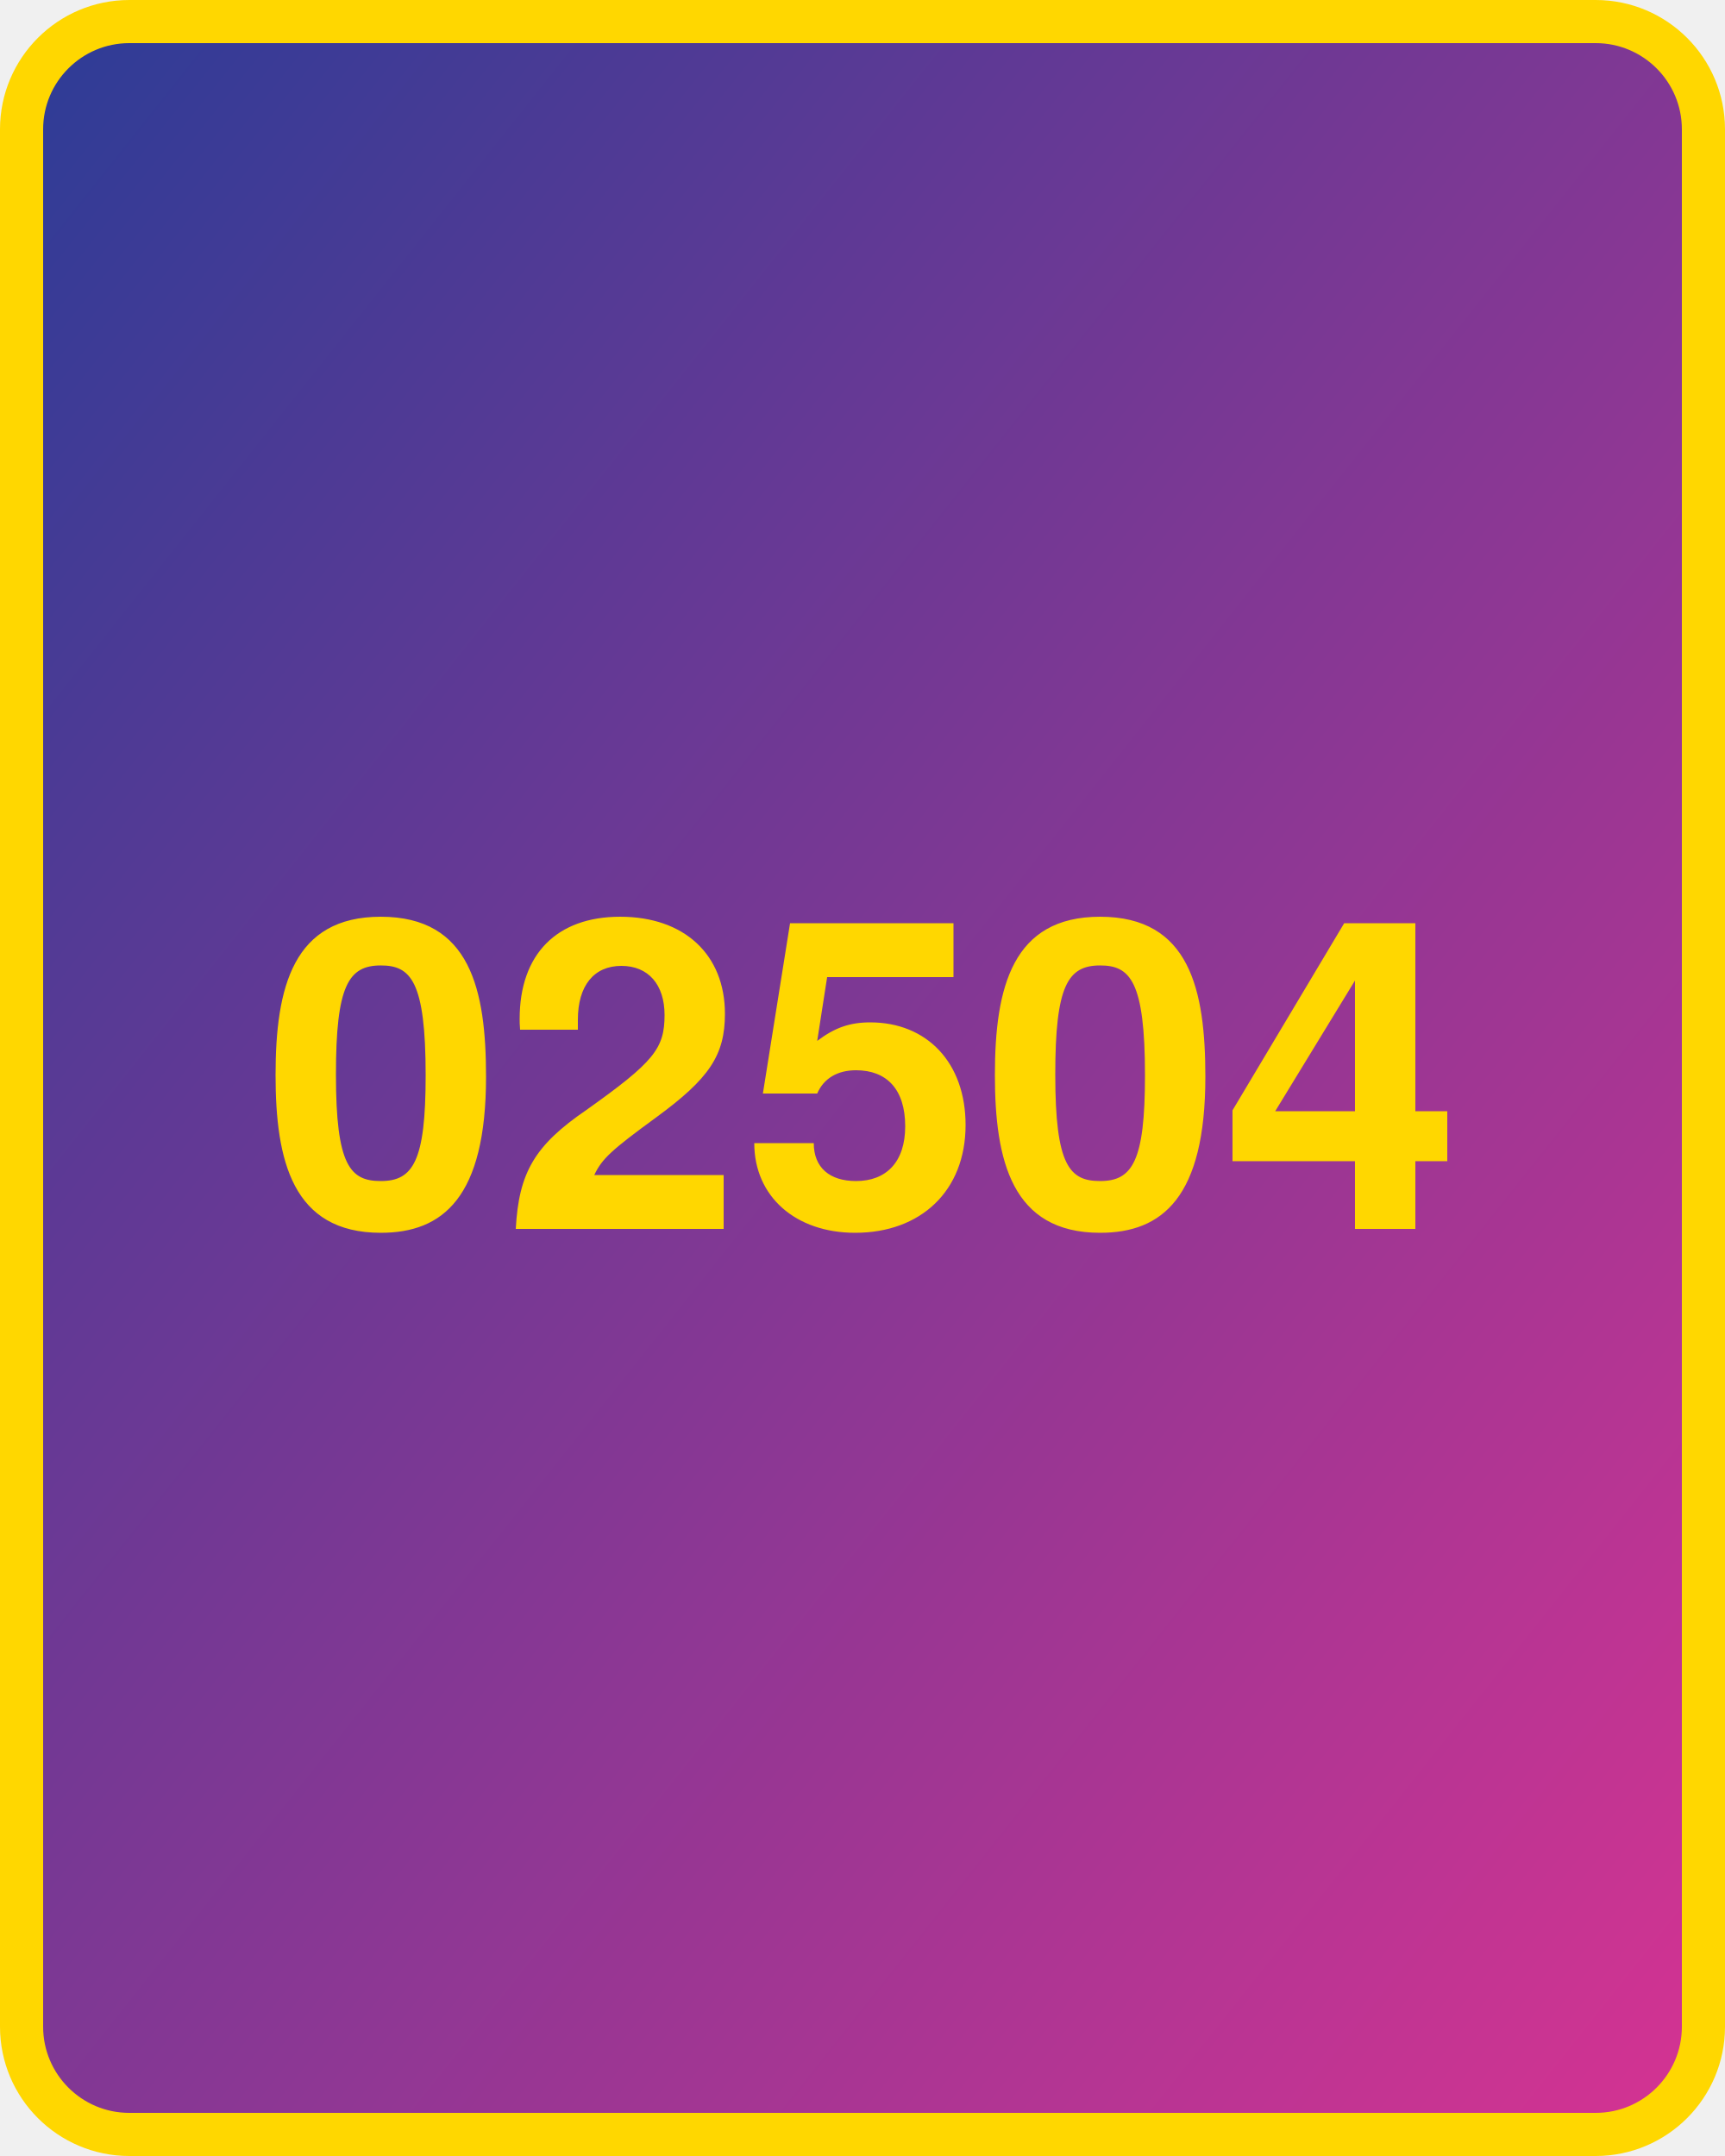
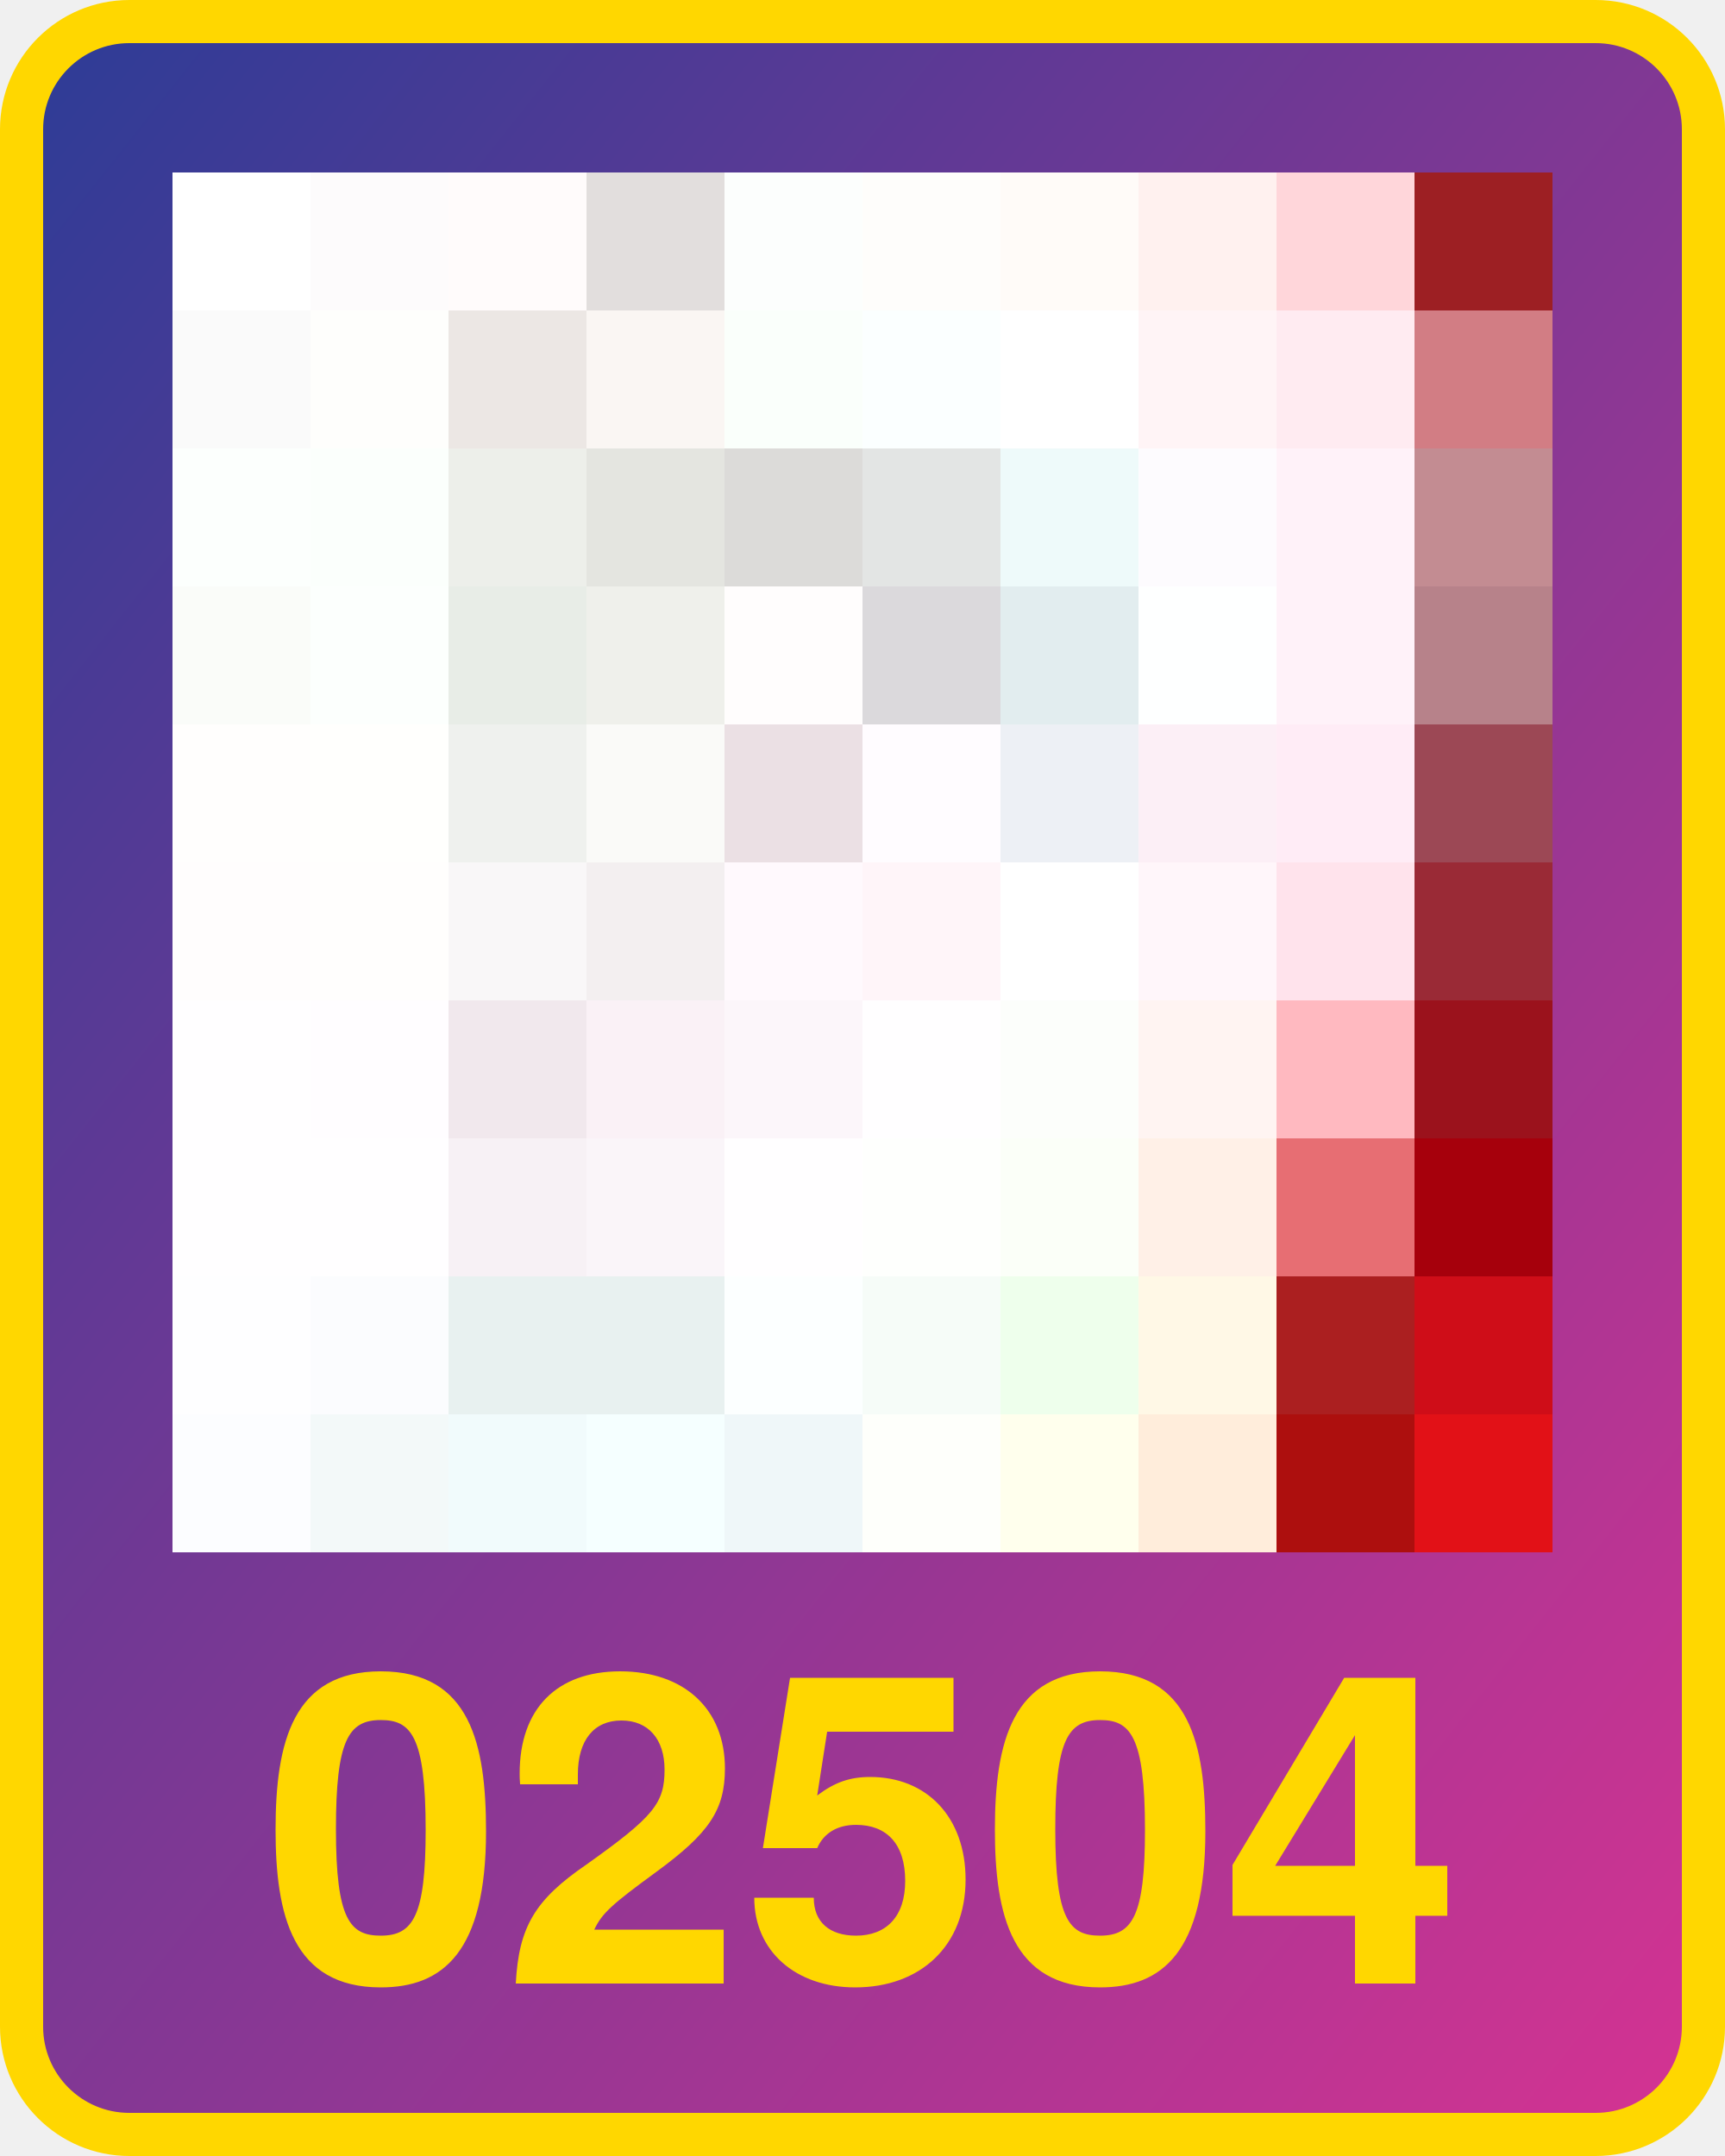
<svg xmlns="http://www.w3.org/2000/svg" width="800" height="1000" version="1.1">
  <defs>
    <linearGradient id="Gradient2" x1="0" x2="1" y1="0" y2="1">
      <stop offset="0%" stop-color="#2d3c96" />
      <stop offset="100%" stop-color="#d53392" />
    </linearGradient>
  </defs>
  <rect x="10" y="10" width="780" height="980" fill="url(#Gradient2)" rx="50" ry="50" stroke="#ffd700" stroke-width="20" />
-   <text x="400" y="570" width="780" text-anchor="middle" style="font: bold 200px 'Helvetica Neue'; fill: #ffd700">02504</text>
+   <text x="400" y="920" width="780" text-anchor="middle" style="font: bold 200px 'Helvetica Neue'; fill: #ffd700">02504</text>
+   <g transform="translate(80 80) scale(64)">
+     <rect x="0" y="0" width="1" height="1" fill="#ffffff" />
+ ,<rect x="0" y="1" width="1" height="1" fill="#fafafa" />
+ ,<rect x="0" y="2" width="1" height="1" fill="#fcfffd" />
+ ,<rect x="0" y="3" width="1" height="1" fill="#fafcf9" />
+ ,<rect x="0" y="4" width="1" height="1" fill="#fffefd" />
+ ,<rect x="0" y="5" width="1" height="1" fill="#fffdfd" />
+ ,<rect x="0" y="6" width="1" height="1" fill="#fffeff" />
+ ,<rect x="0" y="7" width="1" height="1" fill="#fffeff" />
+ ,<rect x="0" y="8" width="1" height="1" fill="#fefeff" />
+ ,<rect x="0" y="9" width="1" height="1" fill="#fcfdff" />
+ ,<rect x="1" y="0" width="1" height="1" fill="#fdfbfc" />
+ ,<rect x="1" y="1" width="1" height="1" fill="#fefefc" />
+ ,<rect x="1" y="2" width="1" height="1" fill="#fbfffc" />
+ ,<rect x="1" y="3" width="1" height="1" fill="#fcfffd" />
+ ,<rect x="1" y="4" width="1" height="1" fill="#fffffd" />
+ ,<rect x="1" y="5" width="1" height="1" fill="#fffefd" />
+ ,<rect x="1" y="6" width="1" height="1" fill="#fffdff" />
+ ,<rect x="1" y="7" width="1" height="1" fill="#fffeff" />
+ ,<rect x="1" y="8" width="1" height="1" fill="#fbfcfe" />
+ ,<rect x="1" y="9" width="1" height="1" fill="#f3f9f9" />
+ ,<rect x="2" y="0" width="1" height="1" fill="#fffbfb" />
+ ,<rect x="2" y="1" width="1" height="1" fill="#ece7e4" />
+ ,<rect x="2" y="2" width="1" height="1" fill="#edefea" />
+ ,<rect x="2" y="3" width="1" height="1" fill="#e8ede7" />
+ ,<rect x="2" y="4" width="1" height="1" fill="#eff1ee" />
+ ,<rect x="2" y="5" width="1" height="1" fill="#f9f7f8" />
+ ,<rect x="2" y="6" width="1" height="1" fill="#f1e8ed" />
+ ,<rect x="2" y="7" width="1" height="1" fill="#f7f1f5" />
+ ,<rect x="2" y="8" width="1" height="1" fill="#e8f1f0" />
+ ,<rect x="2" y="9" width="1" height="1" fill="#f1fbfc" />
+ ,<rect x="3" y="0" width="1" height="1" fill="#e2dedd" />
+ ,<rect x="3" y="1" width="1" height="1" fill="#faf6f3" />
+ ,<rect x="3" y="2" width="1" height="1" fill="#e4e5e0" />
+ ,<rect x="3" y="3" width="1" height="1" fill="#eff0eb" />
+ ,<rect x="3" y="4" width="1" height="1" fill="#fafaf8" />
+ ,<rect x="3" y="5" width="1" height="1" fill="#f3eff0" />
+ ,<rect x="3" y="6" width="1" height="1" fill="#faf1f6" />
+ ,<rect x="3" y="7" width="1" height="1" fill="#faf5f9" />
+ ,<rect x="3" y="8" width="1" height="1" fill="#e8f1f0" />
+ ,<rect x="3" y="9" width="1" height="1" fill="#f5ffff" />
+ ,<rect x="4" y="0" width="1" height="1" fill="#fcfefd" />
+ ,<rect x="4" y="1" width="1" height="1" fill="#fafffb" />
+ ,<rect x="4" y="2" width="1" height="1" fill="#dcdbd9" />
+ ,<rect x="4" y="3" width="1" height="1" fill="#fffdfd" />
+ ,<rect x="4" y="4" width="1" height="1" fill="#ebe0e4" />
+ ,<rect x="4" y="5" width="1" height="1" fill="#fff9fd" />
+ ,<rect x="4" y="6" width="1" height="1" fill="#fcf6fa" />
+ ,<rect x="4" y="7" width="1" height="1" fill="#fffeff" />
+ ,<rect x="4" y="8" width="1" height="1" fill="#fcffff" />
+ ,<rect x="4" y="9" width="1" height="1" fill="#eff7f9" />
+ ,<rect x="5" y="0" width="1" height="1" fill="#fefdfb" />
+ ,<rect x="5" y="1" width="1" height="1" fill="#fbffff" />
+ ,<rect x="5" y="2" width="1" height="1" fill="#e3e5e4" />
+ ,<rect x="5" y="3" width="1" height="1" fill="#dbd9dc" />
+ ,<rect x="5" y="4" width="1" height="1" fill="#fffcff" />
+ ,<rect x="5" y="5" width="1" height="1" fill="#fff5f9" />
+ ,<rect x="5" y="6" width="1" height="1" fill="#fffeff" />
+ ,<rect x="5" y="7" width="1" height="1" fill="#fefffd" />
+ ,<rect x="5" y="8" width="1" height="1" fill="#f6fcf8" />
+ ,<rect x="5" y="9" width="1" height="1" fill="#fefffb" />
+ ,<rect x="6" y="0" width="1" height="1" fill="#fffbf8" />
+ ,<rect x="6" y="1" width="1" height="1" fill="#ffffff" />
+ ,<rect x="6" y="2" width="1" height="1" fill="#eefafa" />
+ ,<rect x="6" y="3" width="1" height="1" fill="#e2edef" />
+ ,<rect x="6" y="4" width="1" height="1" fill="#edf0f5" />
+ ,<rect x="6" y="5" width="1" height="1" fill="#ffffff" />
+ ,<rect x="6" y="6" width="1" height="1" fill="#fcfefb" />
+ ,<rect x="6" y="7" width="1" height="1" fill="#fbfff8" />
+ ,<rect x="6" y="8" width="1" height="1" fill="#eeffec" />
+ ,<rect x="6" y="9" width="1" height="1" fill="#ffffed" />
+ ,<rect x="7" y="0" width="1" height="1" fill="#fff1ef" />
+ ,<rect x="7" y="1" width="1" height="1" fill="#fff4f6" />
+ ,<rect x="7" y="2" width="1" height="1" fill="#fdfbfe" />
+ ,<rect x="7" y="3" width="1" height="1" fill="#feffff" />
+ ,<rect x="7" y="4" width="1" height="1" fill="#fceff6" />
+ ,<rect x="7" y="5" width="1" height="1" fill="#fff6fa" />
+ ,<rect x="7" y="6" width="1" height="1" fill="#fff4f2" />
+ ,<rect x="7" y="7" width="1" height="1" fill="#fff0e7" />
+ ,<rect x="7" y="8" width="1" height="1" fill="#fff8e6" />
+ ,<rect x="7" y="9" width="1" height="1" fill="#ffeddb" />
+ ,<rect x="8" y="0" width="1" height="1" fill="#ffd6da" />
+ ,<rect x="8" y="1" width="1" height="1" fill="#ffebf1" />
+ ,<rect x="8" y="2" width="1" height="1" fill="#fff2f9" />
+ ,<rect x="8" y="3" width="1" height="1" fill="#fff2f9" />
+ ,<rect x="8" y="4" width="1" height="1" fill="#ffecf6" />
+ ,<rect x="8" y="5" width="1" height="1" fill="#ffe3ec" />
+ ,<rect x="8" y="6" width="1" height="1" fill="#ffb9c0" />
+ ,<rect x="8" y="7" width="1" height="1" fill="#e76e73" />
+ ,<rect x="8" y="8" width="1" height="1" fill="#ab1f20" />
+ ,<rect x="8" y="9" width="1" height="1" fill="#ad0f0e" />
+ ,<rect x="9" y="0" width="1" height="1" fill="#9d1f23" />
+ ,<rect x="9" y="1" width="1" height="1" fill="#d27d84" />
+ ,<rect x="9" y="2" width="1" height="1" fill="#c38c92" />
+ ,<rect x="9" y="3" width="1" height="1" fill="#b7828a" />
+ ,<rect x="9" y="4" width="1" height="1" fill="#9c4855" />
+ ,<rect x="9" y="5" width="1" height="1" fill="#9a2a36" />
+ ,<rect x="9" y="6" width="1" height="1" fill="#9b121c" />
+ ,<rect x="9" y="7" width="1" height="1" fill="#a6000c" />
+ ,<rect x="9" y="8" width="1" height="1" fill="#cf0d18" />
+ ,<rect x="9" y="9" width="1" height="1" fill="#e21117" />
+   </g>
</svg>
